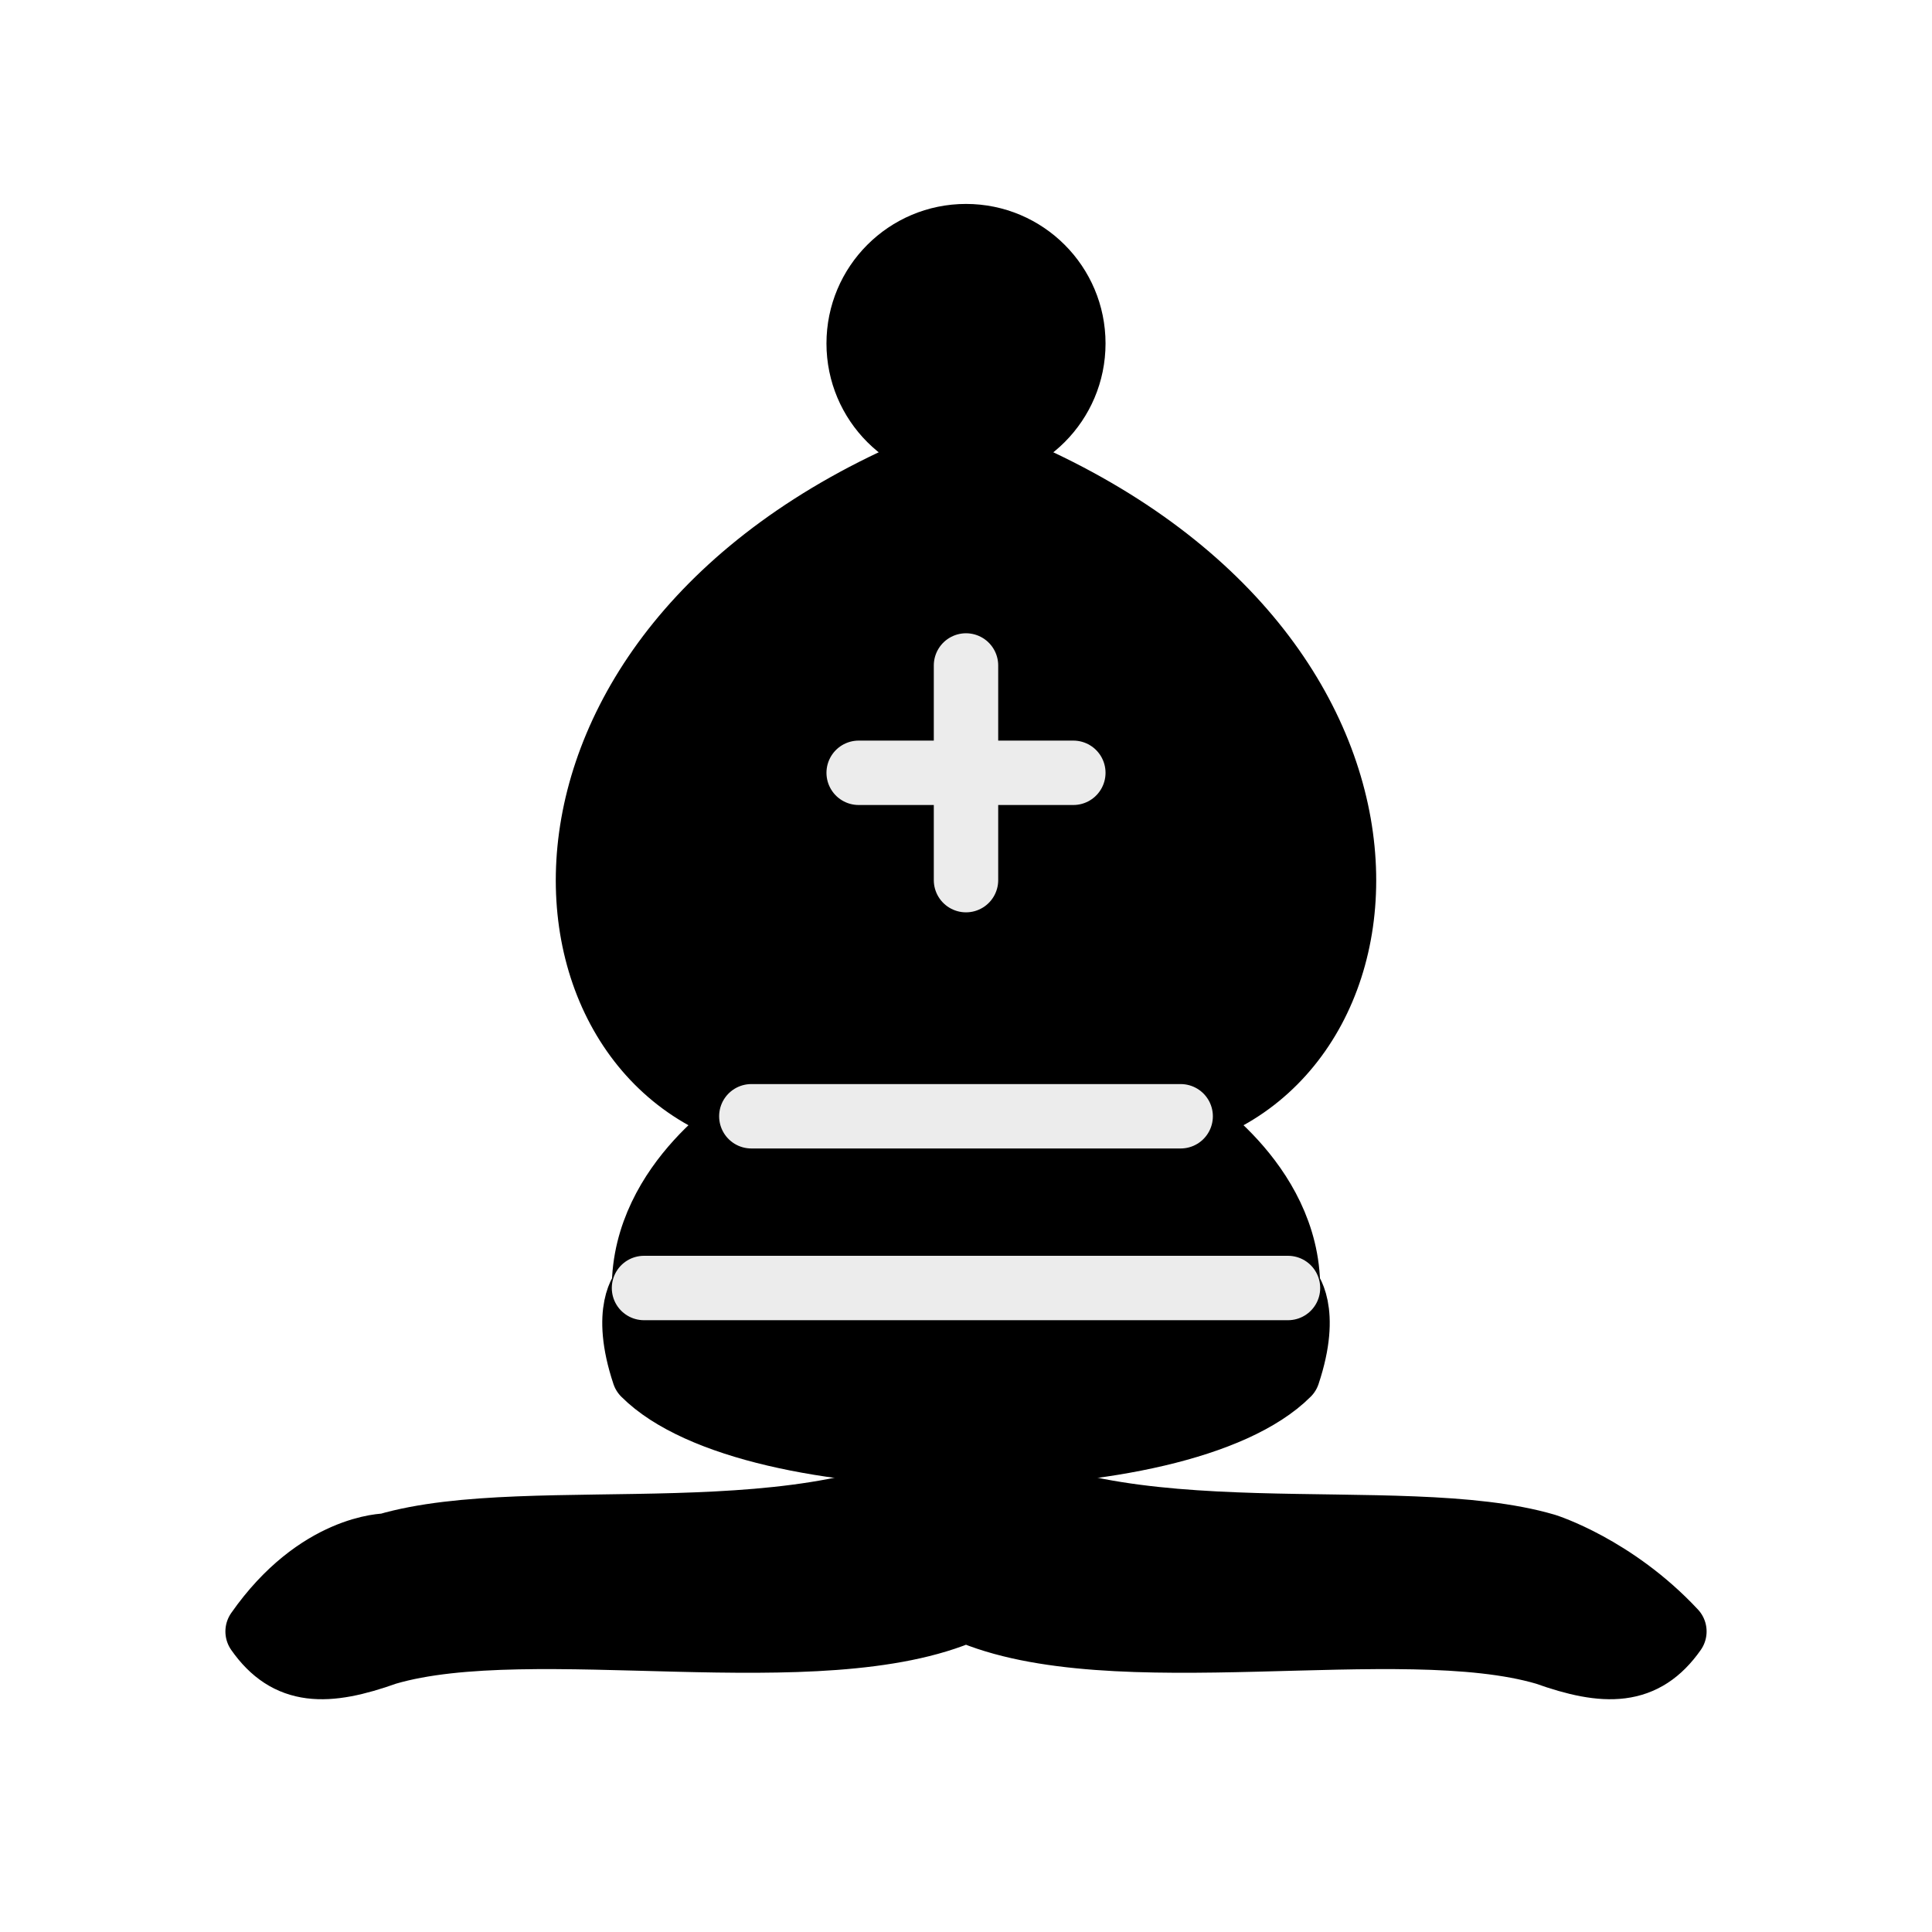
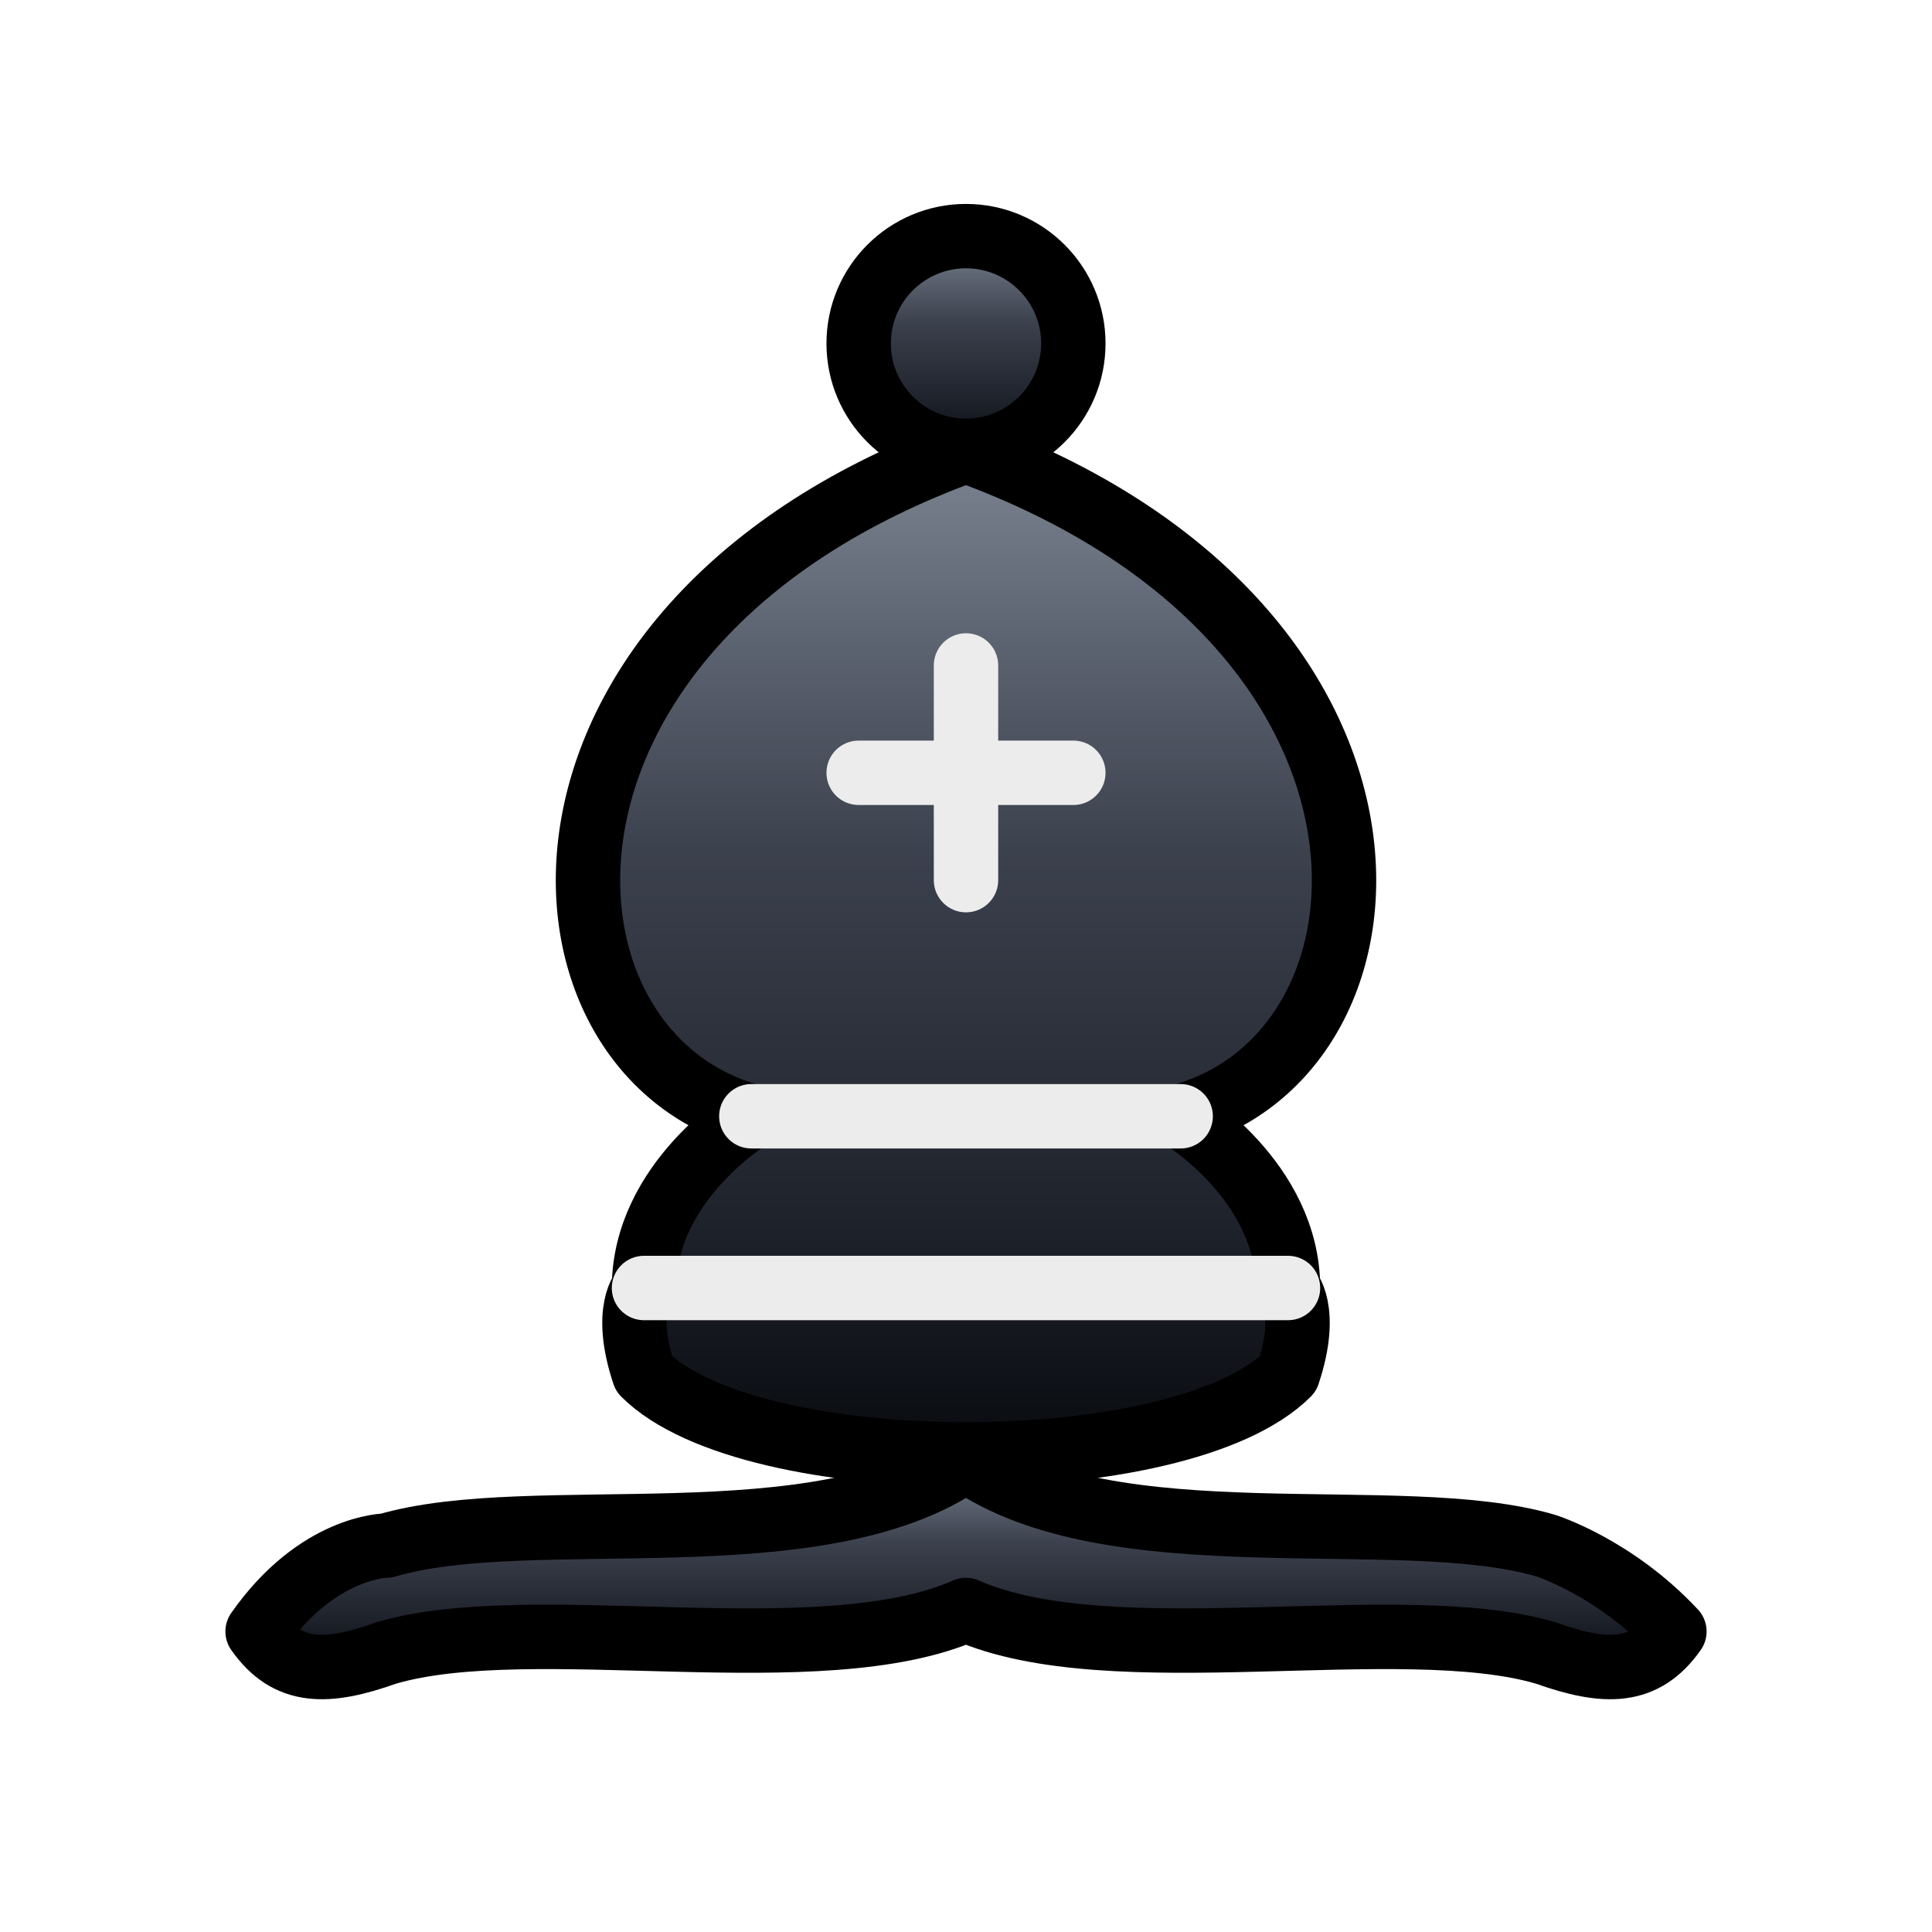
- <svg xmlns="http://www.w3.org/2000/svg" viewBox="0 0 45 45">
+ <svg xmlns="http://www.w3.org/2000/svg" fill="url(#bGrad)" viewBox="0 0 45 45">
+   <defs>
+     <linearGradient id="wGrad" x1="0" y1="0" x2="0" y2="1">
+       <stop offset="0" stop-color="#ffffff" />
+       <stop offset=".4" stop-color="#eef1f6" />
+       <stop offset=".78" stop-color="#d2d9e3" />
+       <stop offset="1" stop-color="#a6b0be" />
+     </linearGradient>
+     <linearGradient id="wGloss" x1="0" y1="0" x2="0" y2="1">
+       <stop offset="0" stop-color="#ffffff" stop-opacity=".9" />
+       <stop offset=".45" stop-color="#ffffff" stop-opacity="0" />
+     </linearGradient>
+     <linearGradient id="bGrad" x1="0" y1="0" x2="0" y2="1">
+       <stop offset="0" stop-color="#7c8492" />
+       <stop offset=".4" stop-color="#3b414d" />
+       <stop offset=".78" stop-color="#1d212a" />
+       <stop offset="1" stop-color="#080a0e" />
+     </linearGradient>
+   </defs>
  <g fill="none" fill-rule="evenodd" stroke="#000" stroke-linecap="round" stroke-linejoin="round" stroke-width="1.5">
-     <g fill="#000" stroke-linecap="butt">
+     <g fill="url(#bGrad)" stroke-linecap="butt">
      <path d="M9 36c3.4-1 10.1.4 13.5-2 3.4 2.4 10.1 1 13.5 2 0 0 1.6.5 3 2-.7 1-1.6 1-3 .5-3.4-1-10.1.5-13.5-1-3.4 1.5-10.1 0-13.5 1-1.4.5-2.3.5-3-.5 1.4-2 3-2 3-2z" />
      <path d="M15 32c2.5 2.5 12.5 2.5 15 0 .5-1.5 0-2 0-2 0-2.5-2.5-4-2.5-4 5.5-1.5 6-11.5-5-15.5-11 4-10.5 14-5 15.5 0 0-2.5 1.5-2.5 4 0 0-.5.5 0 2z" />
      <path d="M25 8a2.5 2.5 0 1 1-5 0 2.5 2.5 0 1 1 5 0z" />
    </g>
    <path stroke="#ececec" stroke-linejoin="miter" d="M17.5 26h10M15 30h15m-7.5-14.5v5M20 18h5" />
  </g>
</svg>
